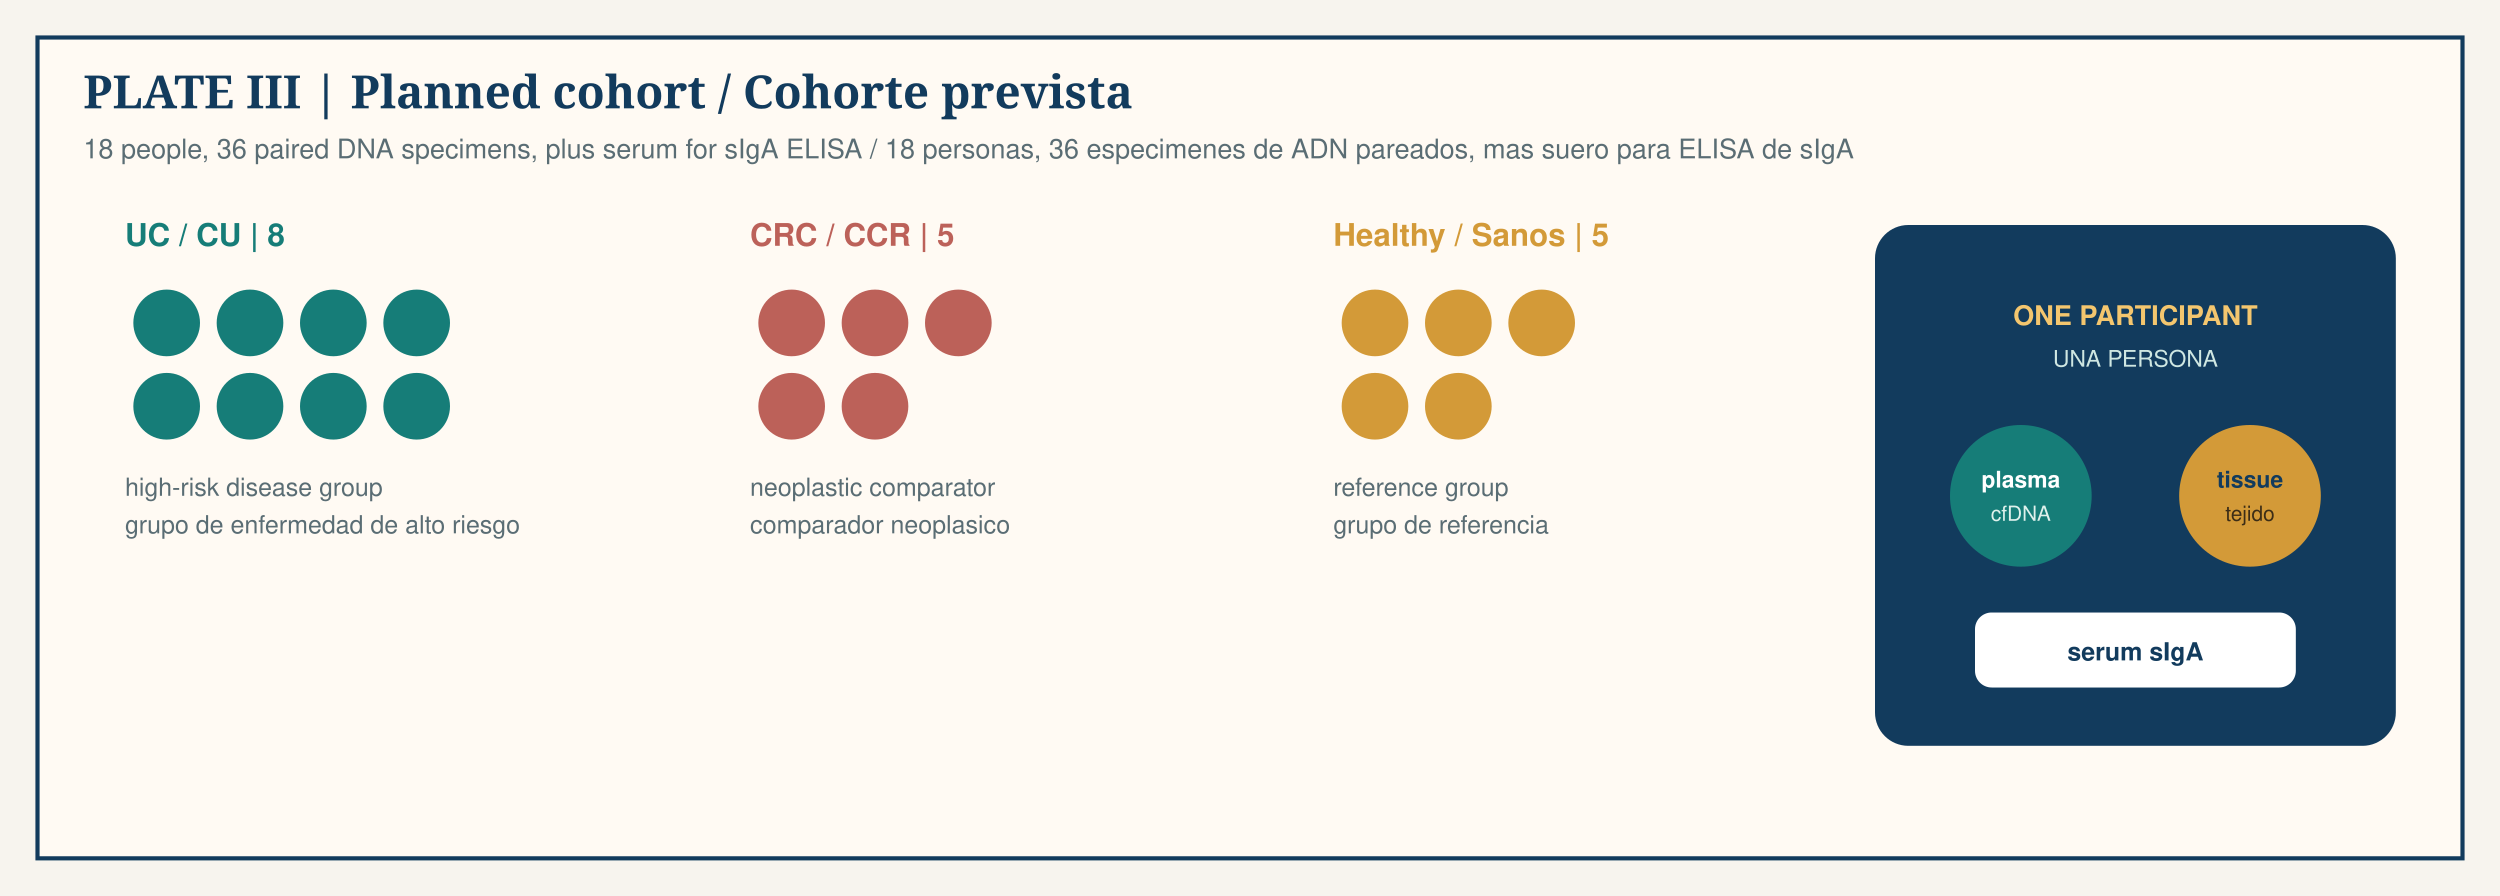
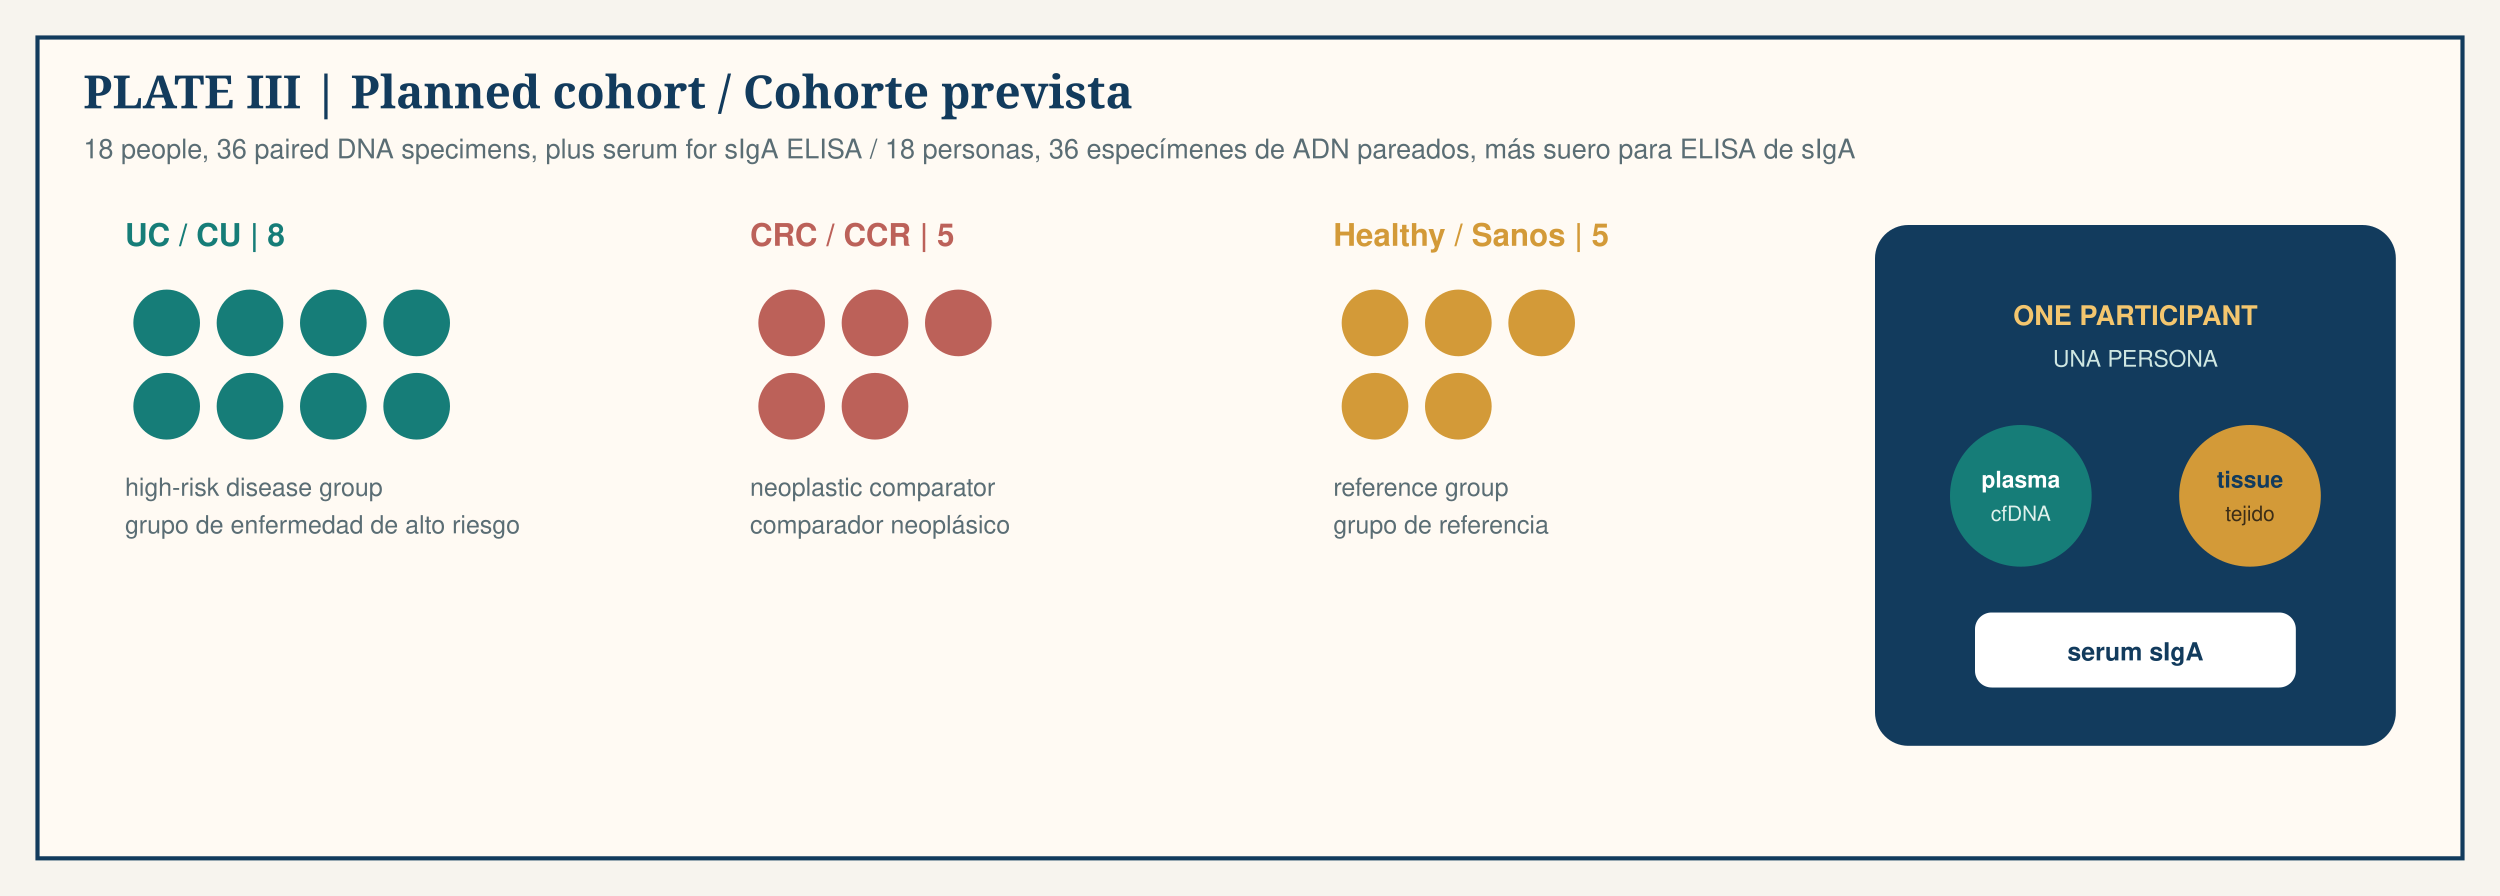
<svg xmlns="http://www.w3.org/2000/svg" viewBox="0 0 1200 430" role="img" aria-labelledby="t3 d3">
  <rect width="1200" height="430" fill="#f7f4ee" />
  <rect x="18" y="18" width="1164" height="394" fill="#fffaf3" stroke="#123b5d" stroke-width="2" />
  <text x="40" y="52" font-family="Georgia, serif" font-size="22" fill="#123b5d" font-weight="700">PLATE III | Planned cohort / Cohorte prevista</text>
-   <text x="40" y="76" font-family="Helvetica, sans-serif" font-size="13" fill="#5a6d74">18 people, 36 paired DNA specimens, plus serum for sIgA ELISA / 18 personas, 36 especimenes de ADN pareados, mas suero para ELISA de sIgA</text>
+   <text x="40" y="76" font-family="Helvetica, sans-serif" font-size="13" fill="#5a6d74">18 people, 36 paired DNA specimens, plus serum for sIgA ELISA / 18 personas, 36 especímenes de ADN pareados, más suero para ELISA de sIgA</text>
  <g font-family="Helvetica, sans-serif">
    <text x="60" y="118" font-size="15" font-weight="700" fill="#167d78">UC / CU | 8</text>
    <g fill="#167d78">
      <circle cx="80" cy="155" r="16" />
      <circle cx="120" cy="155" r="16" />
      <circle cx="160" cy="155" r="16" />
      <circle cx="200" cy="155" r="16" />
      <circle cx="80" cy="195" r="16" />
      <circle cx="120" cy="195" r="16" />
      <circle cx="160" cy="195" r="16" />
      <circle cx="200" cy="195" r="16" />
    </g>
    <text x="60" y="238" font-size="12" fill="#5a6d74">high-risk disease group</text>
    <text x="60" y="256" font-size="12" fill="#5a6d74">grupo de enfermedad de alto riesgo</text>
    <text x="360" y="118" font-size="15" font-weight="700" fill="#bc6159">CRC / CCR | 5</text>
    <g fill="#bc6159">
      <circle cx="380" cy="155" r="16" />
      <circle cx="420" cy="155" r="16" />
      <circle cx="460" cy="155" r="16" />
      <circle cx="380" cy="195" r="16" />
      <circle cx="420" cy="195" r="16" />
    </g>
    <text x="360" y="238" font-size="12" fill="#5a6d74">neoplastic comparator</text>
-     <text x="360" y="256" font-size="12" fill="#5a6d74">comparador neoplasico</text>
+     <text x="360" y="256" font-size="12" fill="#5a6d74">comparador neoplásico</text>
    <text x="640" y="118" font-size="15" font-weight="700" fill="#d39a38">Healthy / Sanos | 5</text>
    <g fill="#d39a38">
      <circle cx="660" cy="155" r="16" />
      <circle cx="700" cy="155" r="16" />
      <circle cx="740" cy="155" r="16" />
      <circle cx="660" cy="195" r="16" />
      <circle cx="700" cy="195" r="16" />
    </g>
    <text x="640" y="238" font-size="12" fill="#5a6d74">reference group</text>
    <text x="640" y="256" font-size="12" fill="#5a6d74">grupo de referencia</text>
  </g>
  <g transform="translate(900,108)">
    <rect width="250" height="250" rx="16" fill="#123b5d" />
    <text x="125" y="48" text-anchor="middle" fill="#f4c66e" font-size="13" font-weight="700" font-family="Helvetica, sans-serif">ONE PARTICIPANT</text>
    <text x="125" y="68" text-anchor="middle" fill="#cfe7e2" font-size="11" font-family="Helvetica, sans-serif">UNA PERSONA</text>
    <circle cx="70" cy="130" r="34" fill="#167d78" />
    <text x="70" y="126" text-anchor="middle" fill="#fff" font-size="11" font-weight="700" font-family="Helvetica, sans-serif">plasma</text>
    <text x="70" y="142" text-anchor="middle" fill="#dff1ec" font-size="10" font-family="Helvetica, sans-serif">cfDNA</text>
    <circle cx="180" cy="130" r="34" fill="#d39a38" />
    <text x="180" y="126" text-anchor="middle" fill="#123b5d" font-size="11" font-weight="700" font-family="Helvetica, sans-serif">tissue</text>
    <text x="180" y="142" text-anchor="middle" fill="#3c2d16" font-size="10" font-family="Helvetica, sans-serif">tejido</text>
    <rect x="48" y="186" width="154" height="36" rx="8" fill="#fff" />
    <text x="125" y="209" text-anchor="middle" fill="#123b5d" font-size="12" font-weight="700" font-family="Helvetica, sans-serif">serum sIgA</text>
  </g>
</svg>
